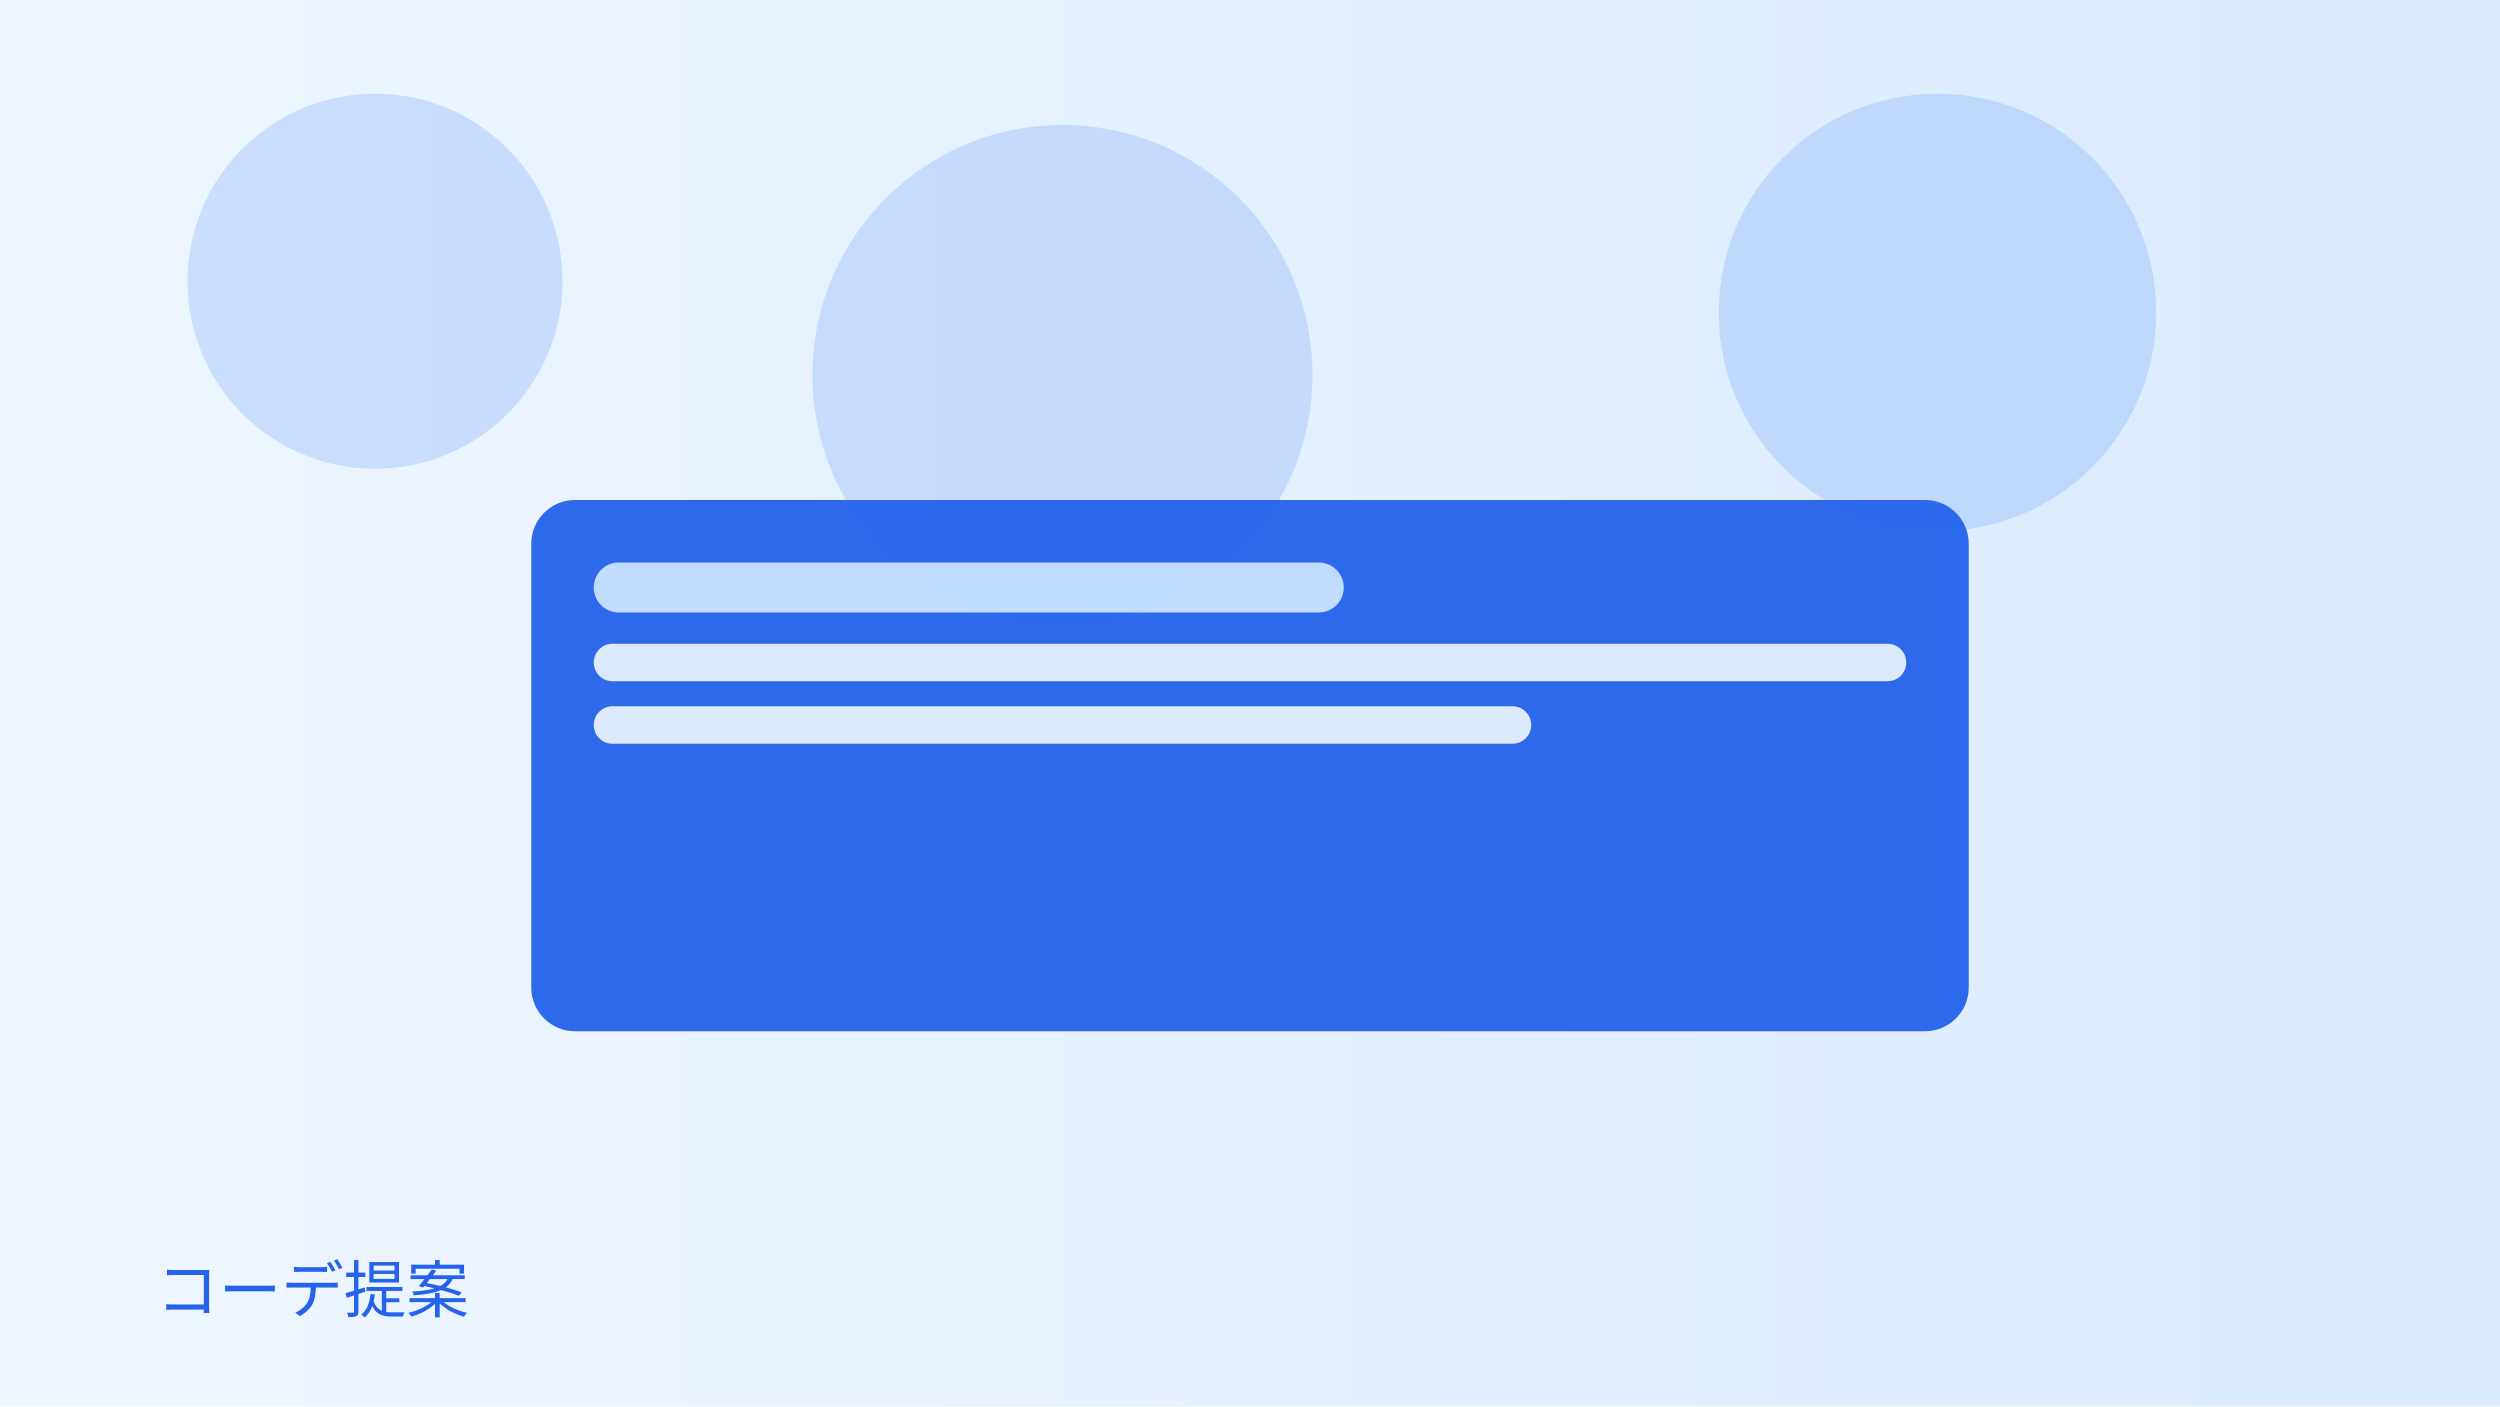
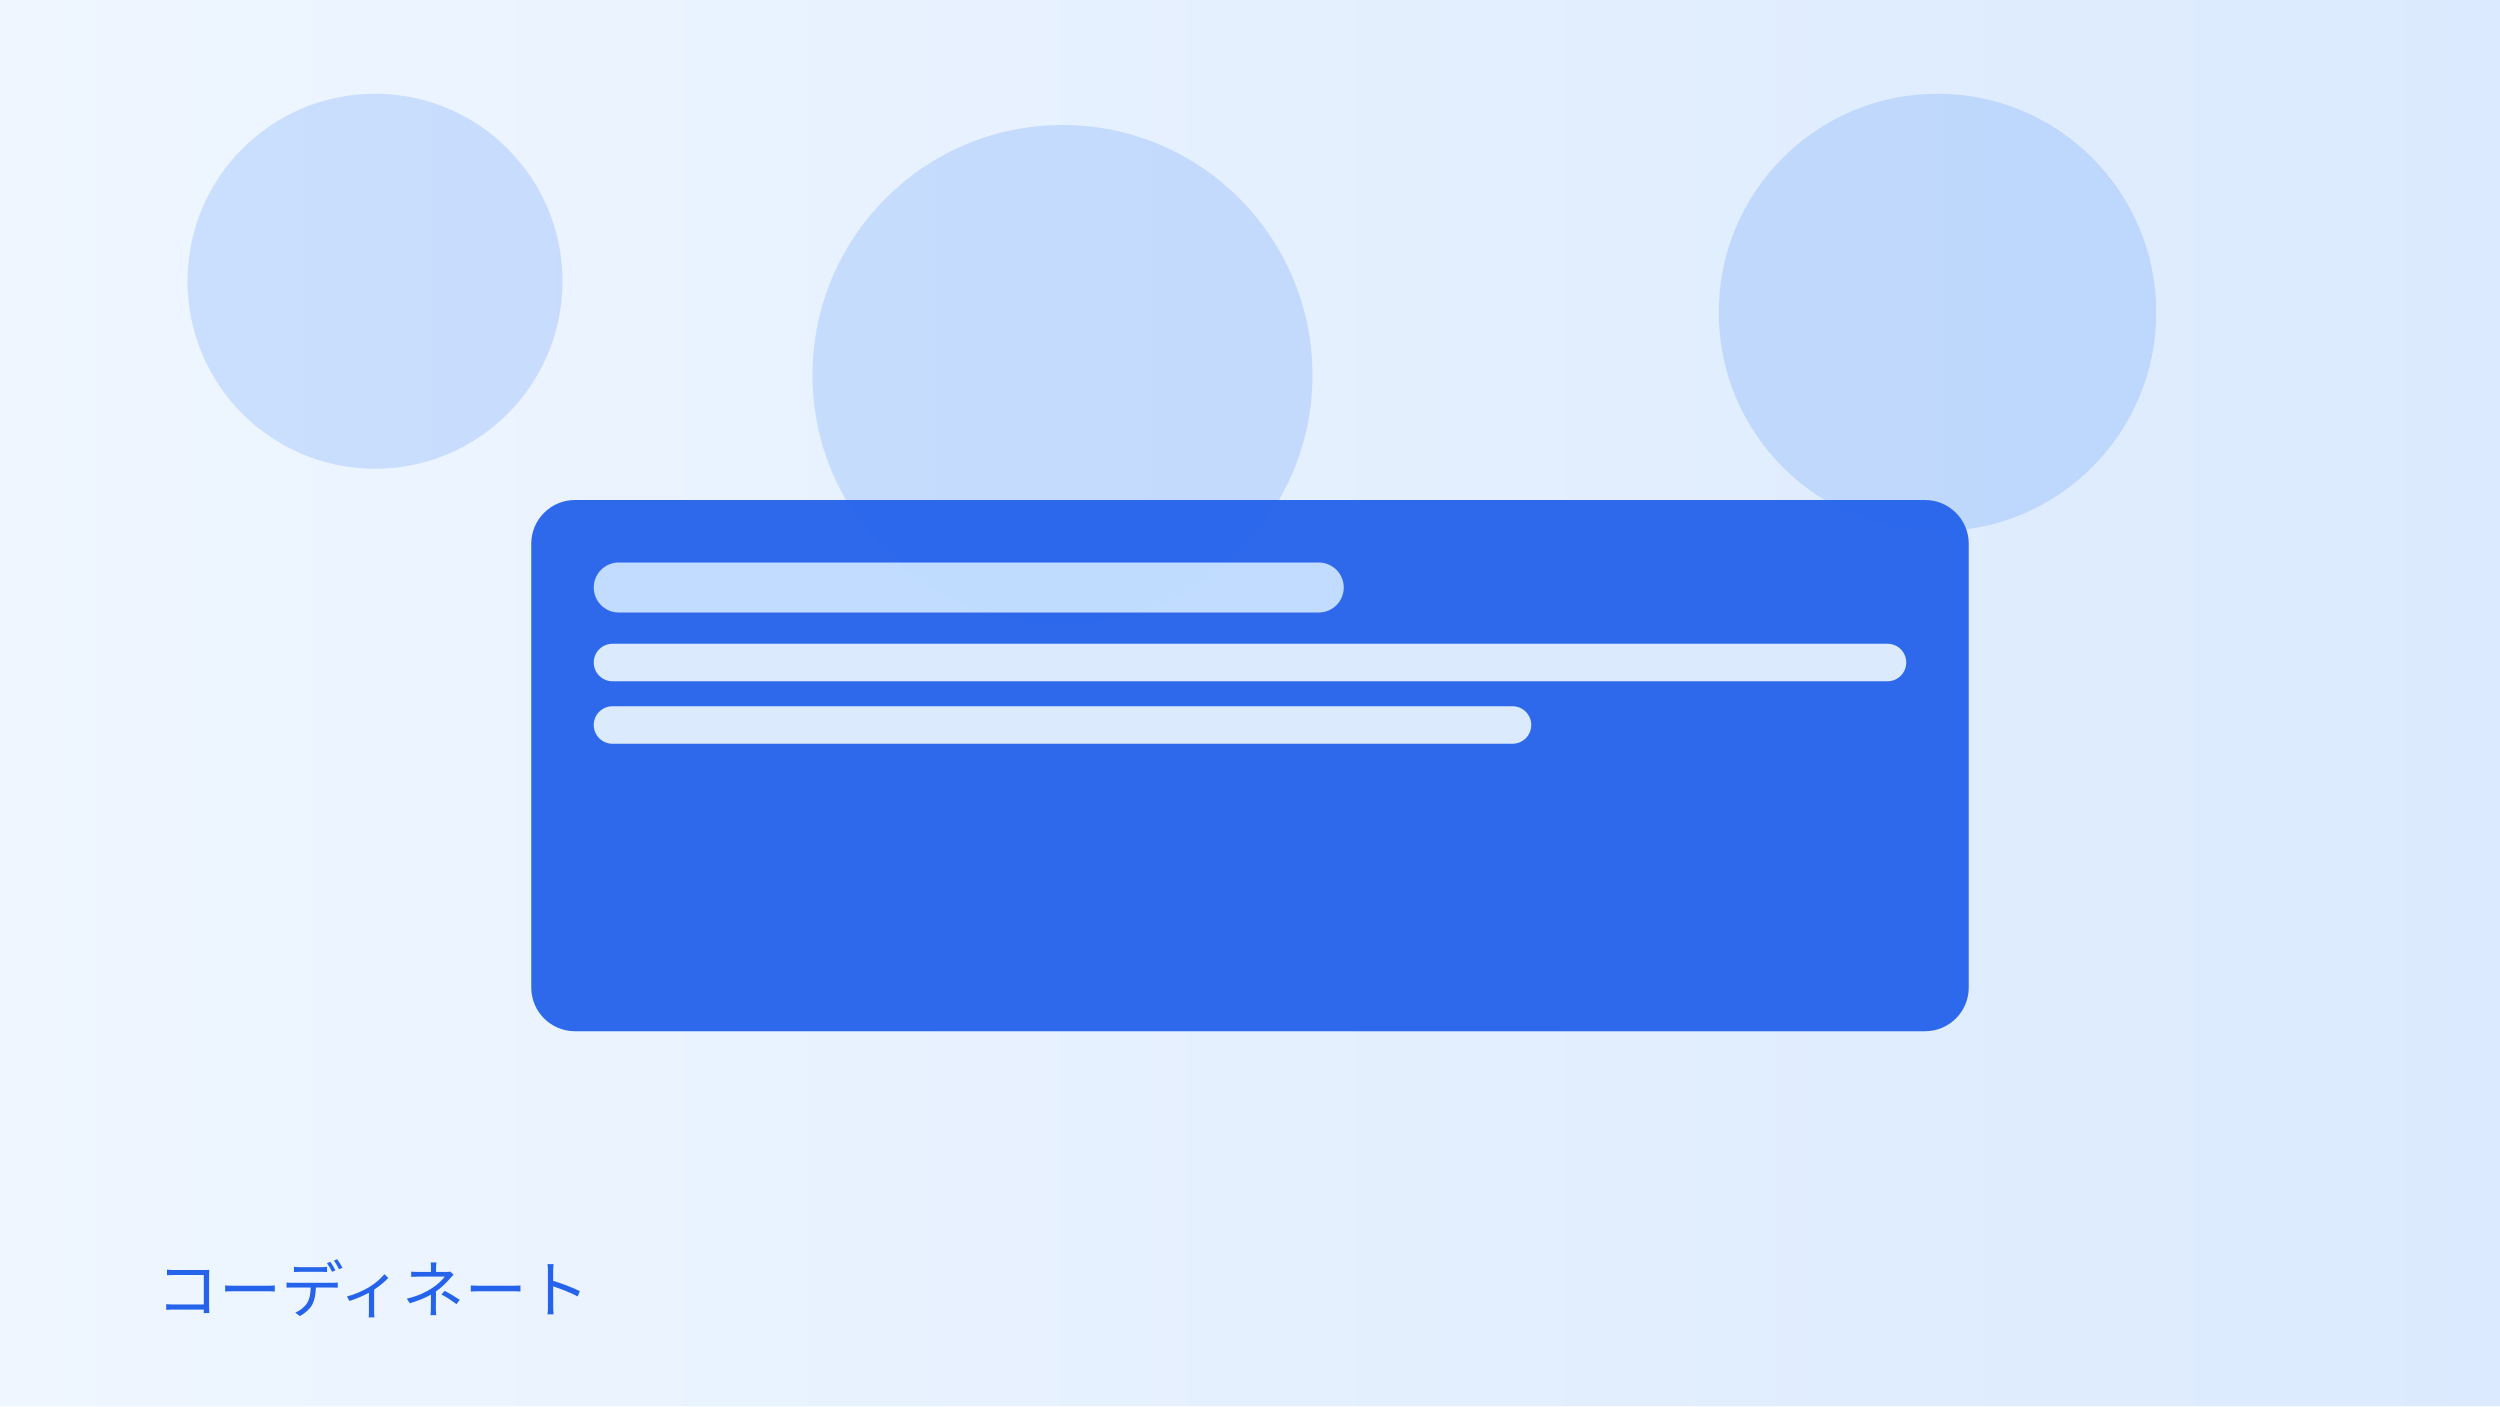
<svg xmlns="http://www.w3.org/2000/svg" width="800" height="450" viewBox="0 0 800 450" role="img" aria-label="Fashion placeholder">
  <defs>
    <linearGradient id="g" x1="0" x2="1">
      <stop stop-color="#eff6ff" />
      <stop offset="1" stop-color="#dbeafe" />
    </linearGradient>
  </defs>
  <rect width="800" height="450" fill="url(#g)" />
  <g fill="#3b82f6" opacity="0.2">
    <circle cx="120" cy="90" r="60" />
    <circle cx="340" cy="120" r="80" />
    <circle cx="620" cy="100" r="70" />
  </g>
  <g opacity="0.95">
    <rect x="170" y="160" width="460" height="170" rx="14" fill="#2563eb" />
    <rect x="190" y="180" width="240" height="16" rx="8" fill="#bfdbfe" />
    <rect x="190" y="206" width="420" height="12" rx="6" fill="#dbeafe" />
    <rect x="190" y="226" width="300" height="12" rx="6" fill="#dbeafe" />
  </g>
-   <text x="50" y="420" fill="#2563eb" font-size="20" font-family="Segoe UI, Roboto, sans-serif">コーデ提案</text>
+   <text x="50" y="420" fill="#2563eb" font-size="20" font-family="Segoe UI, Roboto, sans-serif">コーディネート</text>
</svg>
